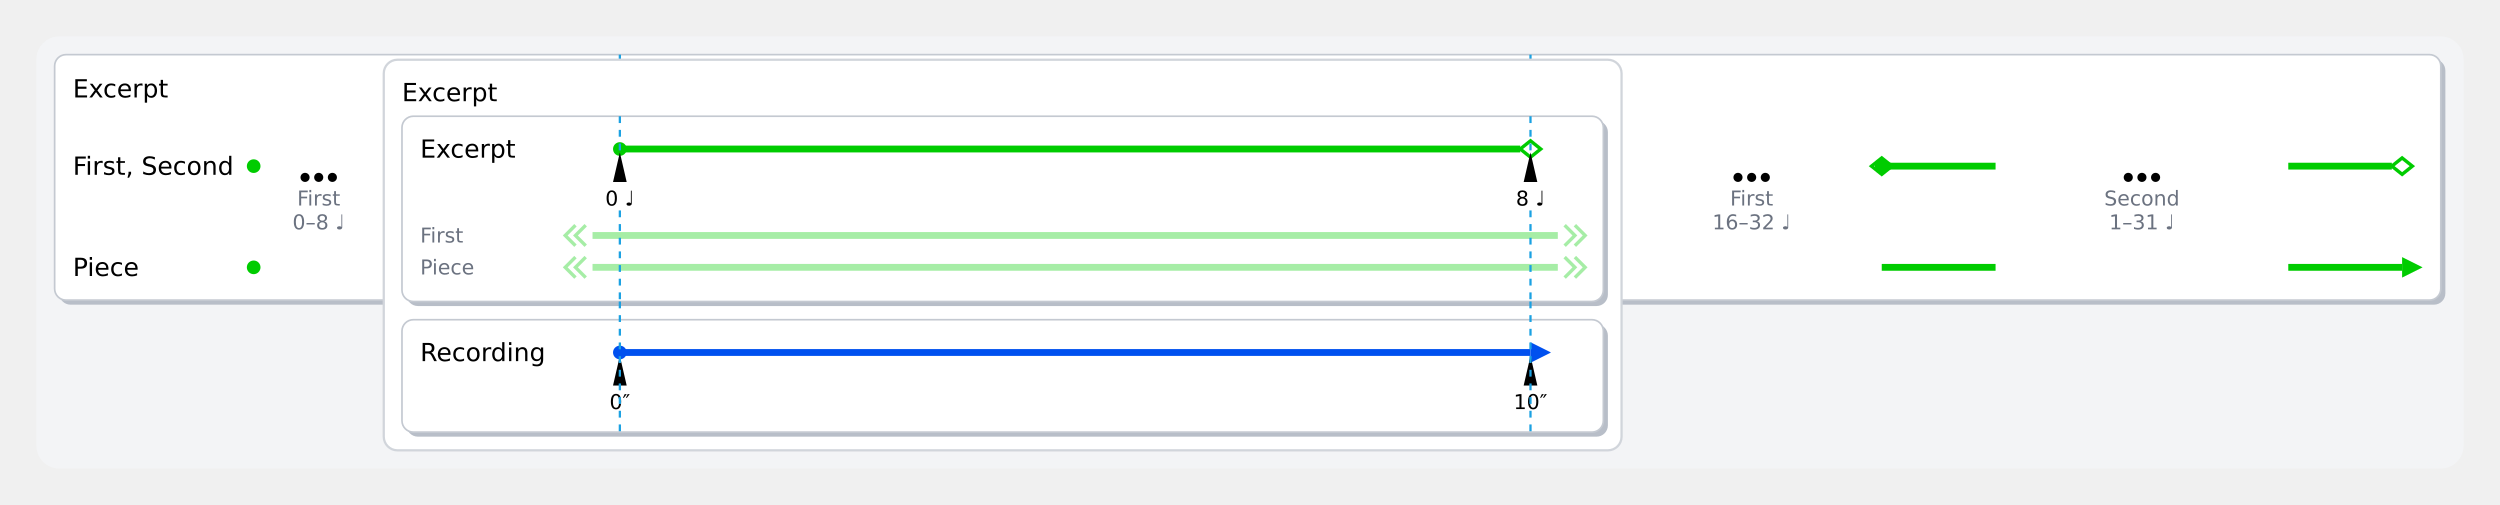
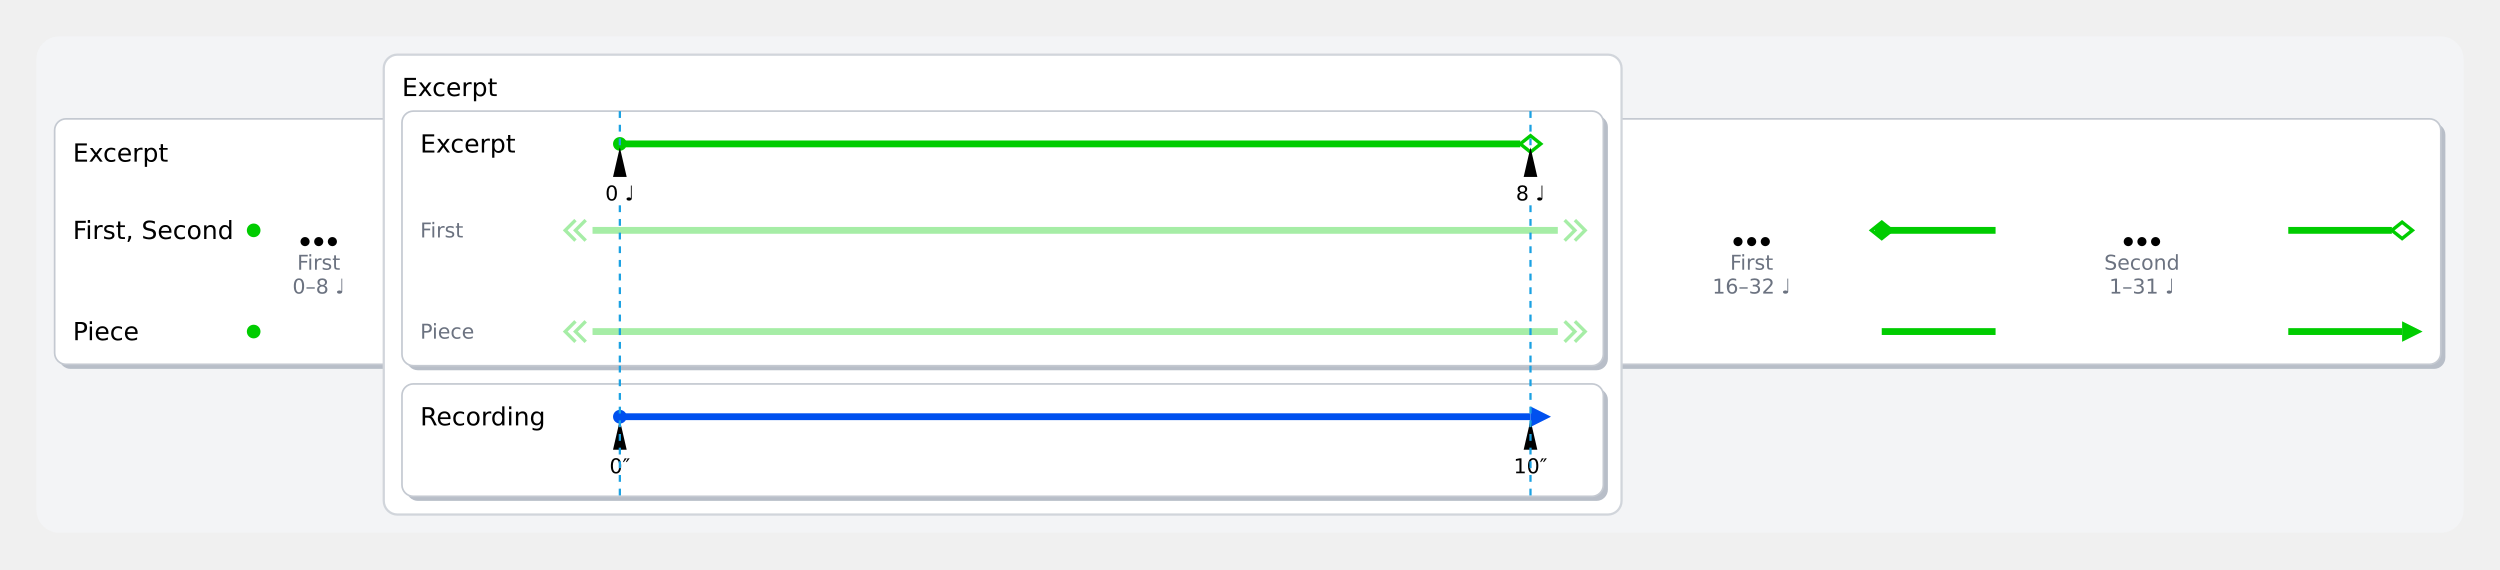
- <svg xmlns="http://www.w3.org/2000/svg" width="1098.128" height="221.809" viewBox="0 0 1098.128 221.809" font-family="DejaVu Sans, Noto Music" text-rendering="geometricPrecision" style="font-kerning:none;font-variant-ligatures:none">
+ <svg xmlns="http://www.w3.org/2000/svg" width="1098.128" height="250.016" viewBox="0 0 1098.128 250.016" font-family="DejaVu Sans, Noto Music" text-rendering="geometricPrecision" style="font-kerning:none;font-variant-ligatures:none">
  <g transform="translate(16 16)">
-     <rect x="0" y="0" width="1066.128" height="189.809" rx="10" fill="#F3F4F6" />
-     <rect data-id="piece" data-part="card" x="10" y="10" width="1048.128" height="107.832" rx="5" fill="#B8BEC8" />
-     <rect data-id="piece" data-part="card" x="8" y="8" width="1048.128" height="107.832" rx="5" fill="#FFFFFF" stroke="#C4C9D1" stroke-width="0.75" />
-     <line data-id="piece" x1="152.568" y1="101.43" x2="696.271" y2="101.43" stroke="#00CC00" stroke-width="3" />
-     <line data-id="piece" x1="810.557" y1="101.43" x2="860.557" y2="101.43" stroke="#00CC00" stroke-width="3" />
-     <line data-id="piece" x1="989.128" y1="101.43" x2="1039.128" y2="101.43" stroke="#00CC00" stroke-width="3" />
-     <circle data-id="piece" cx="95.425" cy="101.43" r="3" fill="#00CC00" />
-     <polygon data-id="piece" points="1048.128,101.43 1039.128,96.93 1039.128,105.93" fill="#00CC00" />
-     <line data-id="first" x1="152.568" y1="56.977" x2="696.271" y2="56.977" stroke="#00CC00" stroke-width="3" />
-     <circle data-id="first" cx="95.425" cy="56.977" r="3" fill="#00CC00" />
-     <polygon data-id="first" points="806.057,56.977 810.557,53.377 815.057,56.977 810.557,60.577" fill="none" stroke="#00CC00" stroke-width="1.5" />
-     <line data-id="excerpt" x1="256.271" y1="23" x2="651.771" y2="23" stroke="#00CC00" stroke-width="3" />
-     <circle data-id="excerpt" cx="256.271" cy="23" r="3" fill="#00CC00" />
-     <polygon data-id="excerpt" points="651.771,23 656.271,19.4 660.771,23 656.271,26.6" fill="none" stroke="#00CC00" stroke-width="1.5" />
-     <line data-id="second" x1="810.557" y1="56.977" x2="860.557" y2="56.977" stroke="#00CC00" stroke-width="3" />
-     <line data-id="second" x1="989.128" y1="56.977" x2="1034.628" y2="56.977" stroke="#00CC00" stroke-width="3" />
-     <circle data-id="second" cx="810.557" cy="56.977" r="3" fill="#00CC00" />
-     <polygon data-id="second" points="1034.628,56.977 1039.128,53.377 1043.628,56.977 1039.128,60.577" fill="none" stroke="#00CC00" stroke-width="1.5" />
-     <polygon data-id="timestamp_1" points="256.271,24.5 253.271,37.5 259.271,37.5" fill="#000000" />
-     <polygon data-id="timestamp_2" points="656.271,24.5 653.271,37.5 659.271,37.5" fill="#000000" />
-     <text data-id="excerpt" data-part="name" x="16" y="26.808" text-anchor="start" font-size="11" fill="#000000">Excerpt</text>
-     <text data-id="first" data-part="name" x="16" y="60.785" text-anchor="start" font-size="11" fill="#000000">First, Second</text>
-     <text data-id="piece" data-part="name" x="16" y="105.238" text-anchor="start" font-size="11" fill="#000000">Piece</text>
-     <text data-id="timestamp_1" data-part="coordinate" x="256.271" y="47.854" text-anchor="middle" font-size="9" fill="#000000">0 ♩</text>
-     <text data-id="timestamp_2" data-part="coordinate" x="656.271" y="47.854" text-anchor="middle" font-size="9" fill="#000000">8 ♩</text>
-     <line data-id="timestamp_1" data-part="line" x1="256.271" y1="8" x2="256.271" y2="24.5" stroke="#1BA1E2" stroke-width="1" stroke-dasharray="3 3" />
-     <line data-id="timestamp_1" data-part="line" x1="256.271" y1="49.977" x2="256.271" y2="115.832" stroke="#1BA1E2" stroke-width="1" stroke-dasharray="3 3" />
-     <line data-id="timestamp_2" data-part="line" x1="656.271" y1="8" x2="656.271" y2="24.5" stroke="#1BA1E2" stroke-width="1" stroke-dasharray="3 3" />
-     <line data-id="timestamp_2" data-part="line" x1="656.271" y1="49.977" x2="656.271" y2="115.832" stroke="#1BA1E2" stroke-width="1" stroke-dasharray="3 3" />
-     <circle data-id="first" data-part="elision ellipsis" cx="117.996" cy="61.916" r="2" fill="#000000" />
-     <circle data-id="first" data-part="elision ellipsis" cx="123.996" cy="61.916" r="2" fill="#000000" />
-     <circle data-id="first" data-part="elision ellipsis" cx="129.996" cy="61.916" r="2" fill="#000000" />
-     <text data-id="first" data-part="elision name" x="123.996" y="74.27" text-anchor="middle" font-size="9" fill="#6B7280">First</text>
-     <text data-id="first" data-part="elision coordinate" x="123.996" y="84.747" text-anchor="middle" font-size="9" fill="#6B7280">0–8 ♩</text>
-     <circle data-id="first" data-part="elision ellipsis" cx="747.414" cy="61.916" r="2" fill="#000000" />
-     <circle data-id="first" data-part="elision ellipsis" cx="753.414" cy="61.916" r="2" fill="#000000" />
-     <circle data-id="first" data-part="elision ellipsis" cx="759.414" cy="61.916" r="2" fill="#000000" />
-     <text data-id="first" data-part="elision name" x="753.414" y="74.27" text-anchor="middle" font-size="9" fill="#6B7280">First</text>
-     <text data-id="first" data-part="elision coordinate" x="753.414" y="84.747" text-anchor="middle" font-size="9" fill="#6B7280">16–32 ♩</text>
-     <circle data-id="second" data-part="elision ellipsis" cx="918.843" cy="61.916" r="2" fill="#000000" />
-     <circle data-id="second" data-part="elision ellipsis" cx="924.843" cy="61.916" r="2" fill="#000000" />
-     <circle data-id="second" data-part="elision ellipsis" cx="930.843" cy="61.916" r="2" fill="#000000" />
-     <text data-id="second" data-part="elision name" x="924.843" y="74.27" text-anchor="middle" font-size="9" fill="#6B7280">Second</text>
-     <text data-id="second" data-part="elision coordinate" x="924.843" y="84.747" text-anchor="middle" font-size="9" fill="#6B7280">1–31 ♩</text>
-     <rect data-id="group_1" x="152.568" y="10.246" width="543.704" height="171.562" rx="6" fill="#FFFFFF" stroke="#D1D5DB" stroke-width="1" />
-     <text data-id="group_1" data-part="name" x="160.568" y="28.456" text-anchor="start" font-size="11" fill="#000000">Excerpt</text>
-     <rect data-id="excerpt" data-part="card" x="162.568" y="37.051" width="527.704" height="81.379" rx="5" fill="#B8BEC8" />
-     <rect data-id="excerpt" data-part="card" x="160.568" y="35.051" width="527.704" height="81.379" rx="5" fill="#FFFFFF" stroke="#C4C9D1" stroke-width="0.75" />
-     <line data-id="piece" x1="244.271" y1="101.43" x2="668.271" y2="101.43" stroke="#00CC00" stroke-width="3" opacity="0.35" />
-     <polyline data-id="piece" points="241.271,96.93 236.771,101.43 241.271,105.93" fill="none" stroke="#00CC00" stroke-width="1.5" opacity="0.35" />
-     <polyline data-id="piece" points="236.771,96.93 232.271,101.43 236.771,105.93" fill="none" stroke="#00CC00" stroke-width="1.5" opacity="0.35" />
-     <polyline data-id="piece" points="671.271,96.93 675.771,101.43 671.271,105.93" fill="none" stroke="#00CC00" stroke-width="1.5" opacity="0.35" />
-     <polyline data-id="piece" points="675.771,96.93 680.271,101.43 675.771,105.93" fill="none" stroke="#00CC00" stroke-width="1.5" opacity="0.35" />
-     <line data-id="first" x1="244.271" y1="87.43" x2="668.271" y2="87.43" stroke="#00CC00" stroke-width="3" opacity="0.35" />
-     <polyline data-id="first" points="241.271,82.93 236.771,87.43 241.271,91.93" fill="none" stroke="#00CC00" stroke-width="1.5" opacity="0.35" />
-     <polyline data-id="first" points="236.771,82.93 232.271,87.43 236.771,91.93" fill="none" stroke="#00CC00" stroke-width="1.5" opacity="0.35" />
-     <polyline data-id="first" points="671.271,82.93 675.771,87.43 671.271,91.93" fill="none" stroke="#00CC00" stroke-width="1.5" opacity="0.35" />
-     <polyline data-id="first" points="675.771,82.93 680.271,87.43 675.771,91.93" fill="none" stroke="#00CC00" stroke-width="1.5" opacity="0.35" />
-     <line data-id="excerpt" x1="256.271" y1="49.453" x2="651.771" y2="49.453" stroke="#00CC00" stroke-width="3" />
-     <circle data-id="excerpt" cx="256.271" cy="49.453" r="3" fill="#00CC00" />
-     <polygon data-id="excerpt" points="651.771,49.453 656.271,45.853 660.771,49.453 656.271,53.053" fill="none" stroke="#00CC00" stroke-width="1.5" />
-     <polygon data-id="timestamp_1" points="256.271,50.953 253.271,63.953 259.271,63.953" fill="#000000" />
-     <polygon data-id="timestamp_2" points="656.271,50.953 653.271,63.953 659.271,63.953" fill="#000000" />
-     <text data-id="piece" data-part="name" x="168.568" y="104.545" text-anchor="start" font-size="9" fill="#6B7280">Piece</text>
-     <text data-id="first" data-part="name" x="168.568" y="90.545" text-anchor="start" font-size="9" fill="#6B7280">First</text>
-     <text data-id="excerpt" data-part="name" x="168.568" y="53.261" text-anchor="start" font-size="11" fill="#000000">Excerpt</text>
-     <text data-id="timestamp_1" data-part="coordinate" x="256.271" y="74.307" text-anchor="middle" font-size="9" fill="#000000">0 ♩</text>
-     <text data-id="timestamp_2" data-part="coordinate" x="656.271" y="74.307" text-anchor="middle" font-size="9" fill="#000000">8 ♩</text>
-     <line data-id="timestamp_1" data-part="line" x1="256.271" y1="35.051" x2="256.271" y2="50.953" stroke="#1BA1E2" stroke-width="1" stroke-dasharray="3 3" />
-     <line data-id="timestamp_1" data-part="line" x1="256.271" y1="76.43" x2="256.271" y2="116.43" stroke="#1BA1E2" stroke-width="1" stroke-dasharray="3 3" />
-     <line data-id="timestamp_2" data-part="line" x1="656.271" y1="35.051" x2="656.271" y2="50.953" stroke="#1BA1E2" stroke-width="1" stroke-dasharray="3 3" />
-     <line data-id="timestamp_2" data-part="line" x1="656.271" y1="76.43" x2="656.271" y2="116.43" stroke="#1BA1E2" stroke-width="1" stroke-dasharray="3 3" />
-     <rect data-id="recording" data-part="card" x="162.568" y="126.43" width="527.704" height="49.379" rx="5" fill="#B8BEC8" />
-     <rect data-id="recording" data-part="card" x="160.568" y="124.43" width="527.704" height="49.379" rx="5" fill="#FFFFFF" stroke="#C4C9D1" stroke-width="0.75" />
-     <line data-id="recording" x1="256.271" y1="138.832" x2="656.271" y2="138.832" stroke="#0050EF" stroke-width="3" />
-     <circle data-id="recording" cx="256.271" cy="138.832" r="3" fill="#0050EF" />
-     <polygon data-id="recording" points="665.271,138.832 656.271,134.332 656.271,143.332" fill="#0050EF" />
-     <polygon data-id="timestamp_3" points="256.271,140.332 253.271,153.332 259.271,153.332" fill="#000000" />
-     <polygon data-id="timestamp_4" points="656.271,140.332 653.271,153.332 659.271,153.332" fill="#000000" />
-     <text data-id="recording" data-part="name" x="168.568" y="142.64" text-anchor="start" font-size="11" fill="#000000">Recording</text>
-     <text data-id="timestamp_3" data-part="coordinate" x="256.271" y="163.686" text-anchor="middle" font-size="9" fill="#000000">0″</text>
-     <text data-id="timestamp_4" data-part="coordinate" x="656.271" y="163.686" text-anchor="middle" font-size="9" fill="#000000">10″</text>
-     <line data-id="timestamp_1" data-part="line" x1="256.271" y1="116.43" x2="256.271" y2="173.809" stroke="#1BA1E2" stroke-width="1" stroke-dasharray="3 3" />
-     <line data-id="timestamp_2" data-part="line" x1="656.271" y1="116.43" x2="656.271" y2="173.809" stroke="#1BA1E2" stroke-width="1" stroke-dasharray="3 3" />
+     <rect x="0" y="0" width="1066.128" height="218.016" rx="10" fill="#F3F4F6" />
+     <rect data-id="piece" data-part="card" x="10" y="38.207" width="1048.128" height="107.832" rx="5" fill="#B8BEC8" />
+     <rect data-id="piece" data-part="card" x="8" y="36.207" width="1048.128" height="107.832" rx="5" fill="#FFFFFF" stroke="#C4C9D1" stroke-width="0.75" />
+     <line data-id="piece" x1="152.568" y1="129.637" x2="696.271" y2="129.637" stroke="#00CC00" stroke-width="3" />
+     <line data-id="piece" x1="810.557" y1="129.637" x2="860.557" y2="129.637" stroke="#00CC00" stroke-width="3" />
+     <line data-id="piece" x1="989.128" y1="129.637" x2="1039.128" y2="129.637" stroke="#00CC00" stroke-width="3" />
+     <circle data-id="piece" cx="95.425" cy="129.637" r="3" fill="#00CC00" />
+     <polygon data-id="piece" points="1048.128,129.637 1039.128,125.137 1039.128,134.137" fill="#00CC00" />
+     <line data-id="first" x1="152.568" y1="85.184" x2="696.271" y2="85.184" stroke="#00CC00" stroke-width="3" />
+     <circle data-id="first" cx="95.425" cy="85.184" r="3" fill="#00CC00" />
+     <polygon data-id="first" points="806.057,85.184 810.557,81.584 815.057,85.184 810.557,88.784" fill="none" stroke="#00CC00" stroke-width="1.5" />
+     <line data-id="excerpt" x1="256.271" y1="51.207" x2="651.771" y2="51.207" stroke="#00CC00" stroke-width="3" />
+     <circle data-id="excerpt" cx="256.271" cy="51.207" r="3" fill="#00CC00" />
+     <polygon data-id="excerpt" points="651.771,51.207 656.271,47.607 660.771,51.207 656.271,54.807" fill="none" stroke="#00CC00" stroke-width="1.5" />
+     <line data-id="second" x1="810.557" y1="85.184" x2="860.557" y2="85.184" stroke="#00CC00" stroke-width="3" />
+     <line data-id="second" x1="989.128" y1="85.184" x2="1034.628" y2="85.184" stroke="#00CC00" stroke-width="3" />
+     <circle data-id="second" cx="810.557" cy="85.184" r="3" fill="#00CC00" />
+     <polygon data-id="second" points="1034.628,85.184 1039.128,81.584 1043.628,85.184 1039.128,88.784" fill="none" stroke="#00CC00" stroke-width="1.5" />
+     <polygon data-id="timestamp_1" points="256.271,52.707 253.271,65.707 259.271,65.707" fill="#000000" />
+     <polygon data-id="timestamp_2" points="656.271,52.707 653.271,65.707 659.271,65.707" fill="#000000" />
+     <text data-id="excerpt" data-part="name" x="16" y="55.015" text-anchor="start" font-size="11" fill="#000000">Excerpt</text>
+     <text data-id="first" data-part="name" x="16" y="88.992" text-anchor="start" font-size="11" fill="#000000">First, Second</text>
+     <text data-id="piece" data-part="name" x="16" y="133.445" text-anchor="start" font-size="11" fill="#000000">Piece</text>
+     <text data-id="timestamp_1" data-part="coordinate" x="256.271" y="76.061" text-anchor="middle" font-size="9" fill="#000000">0 ♩</text>
+     <text data-id="timestamp_2" data-part="coordinate" x="656.271" y="76.061" text-anchor="middle" font-size="9" fill="#000000">8 ♩</text>
+     <line data-id="timestamp_1" data-part="line" x1="256.271" y1="36.207" x2="256.271" y2="52.707" stroke="#1BA1E2" stroke-width="1" stroke-dasharray="3 3" />
+     <line data-id="timestamp_1" data-part="line" x1="256.271" y1="78.184" x2="256.271" y2="144.039" stroke="#1BA1E2" stroke-width="1" stroke-dasharray="3 3" />
+     <line data-id="timestamp_2" data-part="line" x1="656.271" y1="36.207" x2="656.271" y2="52.707" stroke="#1BA1E2" stroke-width="1" stroke-dasharray="3 3" />
+     <line data-id="timestamp_2" data-part="line" x1="656.271" y1="78.184" x2="656.271" y2="144.039" stroke="#1BA1E2" stroke-width="1" stroke-dasharray="3 3" />
+     <circle data-id="first" data-part="elision ellipsis" cx="117.996" cy="90.123" r="2" fill="#000000" />
+     <circle data-id="first" data-part="elision ellipsis" cx="123.996" cy="90.123" r="2" fill="#000000" />
+     <circle data-id="first" data-part="elision ellipsis" cx="129.996" cy="90.123" r="2" fill="#000000" />
+     <text data-id="first" data-part="elision name" x="123.996" y="102.477" text-anchor="middle" font-size="9" fill="#6B7280">First</text>
+     <text data-id="first" data-part="elision coordinate" x="123.996" y="112.954" text-anchor="middle" font-size="9" fill="#6B7280">0–8 ♩</text>
+     <circle data-id="first" data-part="elision ellipsis" cx="747.414" cy="90.123" r="2" fill="#000000" />
+     <circle data-id="first" data-part="elision ellipsis" cx="753.414" cy="90.123" r="2" fill="#000000" />
+     <circle data-id="first" data-part="elision ellipsis" cx="759.414" cy="90.123" r="2" fill="#000000" />
+     <text data-id="first" data-part="elision name" x="753.414" y="102.477" text-anchor="middle" font-size="9" fill="#6B7280">First</text>
+     <text data-id="first" data-part="elision coordinate" x="753.414" y="112.954" text-anchor="middle" font-size="9" fill="#6B7280">16–32 ♩</text>
+     <circle data-id="second" data-part="elision ellipsis" cx="918.843" cy="90.123" r="2" fill="#000000" />
+     <circle data-id="second" data-part="elision ellipsis" cx="924.843" cy="90.123" r="2" fill="#000000" />
+     <circle data-id="second" data-part="elision ellipsis" cx="930.843" cy="90.123" r="2" fill="#000000" />
+     <text data-id="second" data-part="elision name" x="924.843" y="102.477" text-anchor="middle" font-size="9" fill="#6B7280">Second</text>
+     <text data-id="second" data-part="elision coordinate" x="924.843" y="112.954" text-anchor="middle" font-size="9" fill="#6B7280">1–31 ♩</text>
+     <rect data-id="group_1" x="152.568" y="8" width="543.704" height="202.016" rx="6" fill="#FFFFFF" stroke="#D1D5DB" stroke-width="1" />
+     <text data-id="group_1" data-part="name" x="160.568" y="26.21" text-anchor="start" font-size="11" fill="#000000">Excerpt</text>
+     <rect data-id="excerpt" data-part="card" x="162.568" y="34.805" width="527.704" height="111.832" rx="5" fill="#B8BEC8" />
+     <rect data-id="excerpt" data-part="card" x="160.568" y="32.805" width="527.704" height="111.832" rx="5" fill="#FFFFFF" stroke="#C4C9D1" stroke-width="0.75" />
+     <line data-id="piece" x1="244.271" y1="129.637" x2="668.271" y2="129.637" stroke="#00CC00" stroke-width="3" opacity="0.35" />
+     <polyline data-id="piece" points="241.271,125.137 236.771,129.637 241.271,134.137" fill="none" stroke="#00CC00" stroke-width="1.5" opacity="0.35" />
+     <polyline data-id="piece" points="236.771,125.137 232.271,129.637 236.771,134.137" fill="none" stroke="#00CC00" stroke-width="1.5" opacity="0.35" />
+     <polyline data-id="piece" points="671.271,125.137 675.771,129.637 671.271,134.137" fill="none" stroke="#00CC00" stroke-width="1.5" opacity="0.35" />
+     <polyline data-id="piece" points="675.771,125.137 680.271,129.637 675.771,134.137" fill="none" stroke="#00CC00" stroke-width="1.5" opacity="0.35" />
+     <line data-id="first" x1="244.271" y1="85.184" x2="668.271" y2="85.184" stroke="#00CC00" stroke-width="3" opacity="0.35" />
+     <polyline data-id="first" points="241.271,80.684 236.771,85.184 241.271,89.684" fill="none" stroke="#00CC00" stroke-width="1.5" opacity="0.35" />
+     <polyline data-id="first" points="236.771,80.684 232.271,85.184 236.771,89.684" fill="none" stroke="#00CC00" stroke-width="1.5" opacity="0.35" />
+     <polyline data-id="first" points="671.271,80.684 675.771,85.184 671.271,89.684" fill="none" stroke="#00CC00" stroke-width="1.5" opacity="0.35" />
+     <polyline data-id="first" points="675.771,80.684 680.271,85.184 675.771,89.684" fill="none" stroke="#00CC00" stroke-width="1.5" opacity="0.35" />
+     <line data-id="excerpt" x1="256.271" y1="47.207" x2="651.771" y2="47.207" stroke="#00CC00" stroke-width="3" />
+     <circle data-id="excerpt" cx="256.271" cy="47.207" r="3" fill="#00CC00" />
+     <polygon data-id="excerpt" points="651.771,47.207 656.271,43.607 660.771,47.207 656.271,50.807" fill="none" stroke="#00CC00" stroke-width="1.5" />
+     <polygon data-id="timestamp_1" points="256.271,48.707 253.271,61.707 259.271,61.707" fill="#000000" />
+     <polygon data-id="timestamp_2" points="656.271,48.707 653.271,61.707 659.271,61.707" fill="#000000" />
+     <text data-id="piece" data-part="name" x="168.568" y="132.752" text-anchor="start" font-size="9" fill="#6B7280">Piece</text>
+     <text data-id="first" data-part="name" x="168.568" y="88.299" text-anchor="start" font-size="9" fill="#6B7280">First</text>
+     <text data-id="excerpt" data-part="name" x="168.568" y="51.015" text-anchor="start" font-size="11" fill="#000000">Excerpt</text>
+     <text data-id="timestamp_1" data-part="coordinate" x="256.271" y="72.061" text-anchor="middle" font-size="9" fill="#000000">0 ♩</text>
+     <text data-id="timestamp_2" data-part="coordinate" x="656.271" y="72.061" text-anchor="middle" font-size="9" fill="#000000">8 ♩</text>
+     <line data-id="timestamp_1" data-part="line" x1="256.271" y1="32.805" x2="256.271" y2="48.707" stroke="#1BA1E2" stroke-width="1" stroke-dasharray="3 3" />
+     <line data-id="timestamp_1" data-part="line" x1="256.271" y1="74.184" x2="256.271" y2="144.637" stroke="#1BA1E2" stroke-width="1" stroke-dasharray="3 3" />
+     <line data-id="timestamp_2" data-part="line" x1="656.271" y1="32.805" x2="656.271" y2="48.707" stroke="#1BA1E2" stroke-width="1" stroke-dasharray="3 3" />
+     <line data-id="timestamp_2" data-part="line" x1="656.271" y1="74.184" x2="656.271" y2="144.637" stroke="#1BA1E2" stroke-width="1" stroke-dasharray="3 3" />
+     <rect data-id="recording" data-part="card" x="162.568" y="154.637" width="527.704" height="49.379" rx="5" fill="#B8BEC8" />
+     <rect data-id="recording" data-part="card" x="160.568" y="152.637" width="527.704" height="49.379" rx="5" fill="#FFFFFF" stroke="#C4C9D1" stroke-width="0.75" />
+     <line data-id="recording" x1="256.271" y1="167.039" x2="656.271" y2="167.039" stroke="#0050EF" stroke-width="3" />
+     <circle data-id="recording" cx="256.271" cy="167.039" r="3" fill="#0050EF" />
+     <polygon data-id="recording" points="665.271,167.039 656.271,162.539 656.271,171.539" fill="#0050EF" />
+     <polygon data-id="timestamp_3" points="256.271,168.539 253.271,181.539 259.271,181.539" fill="#000000" />
+     <polygon data-id="timestamp_4" points="656.271,168.539 653.271,181.539 659.271,181.539" fill="#000000" />
+     <text data-id="recording" data-part="name" x="168.568" y="170.847" text-anchor="start" font-size="11" fill="#000000">Recording</text>
+     <text data-id="timestamp_3" data-part="coordinate" x="256.271" y="191.893" text-anchor="middle" font-size="9" fill="#000000">0″</text>
+     <text data-id="timestamp_4" data-part="coordinate" x="656.271" y="191.893" text-anchor="middle" font-size="9" fill="#000000">10″</text>
+     <line data-id="timestamp_1" data-part="line" x1="256.271" y1="144.637" x2="256.271" y2="202.016" stroke="#1BA1E2" stroke-width="1" stroke-dasharray="3 3" />
+     <line data-id="timestamp_2" data-part="line" x1="656.271" y1="144.637" x2="656.271" y2="202.016" stroke="#1BA1E2" stroke-width="1" stroke-dasharray="3 3" />
  </g>
</svg>
